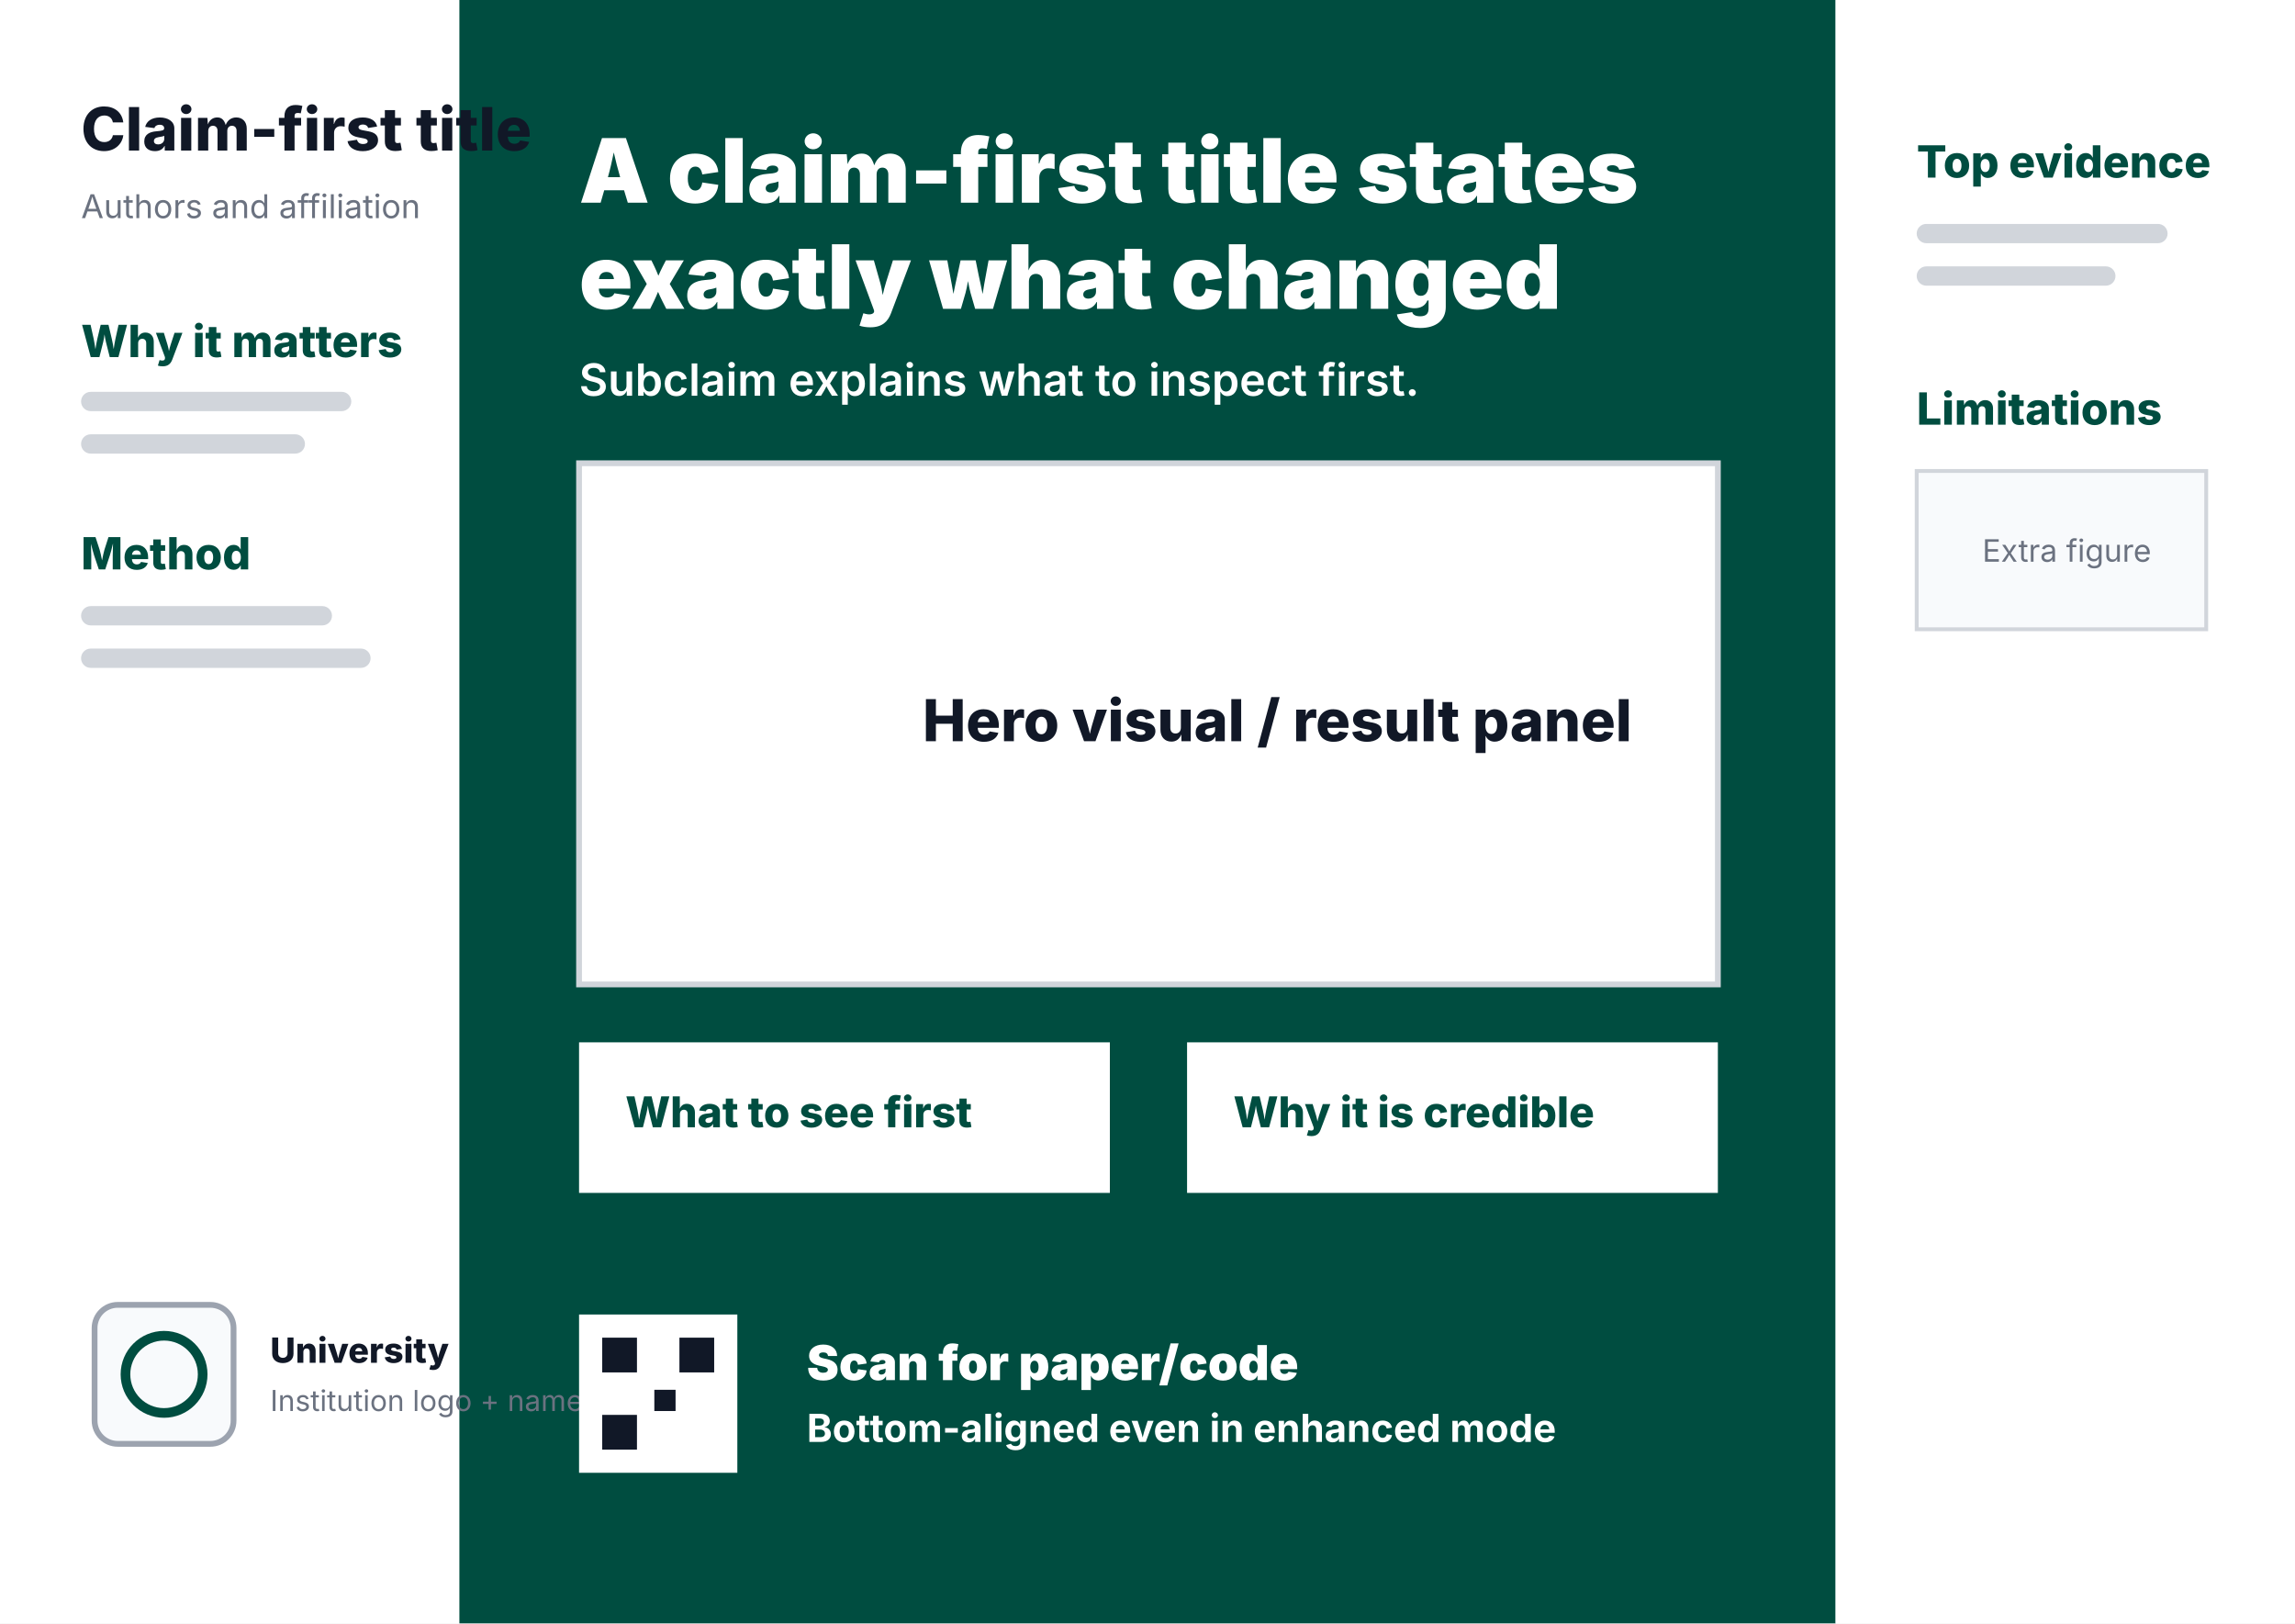
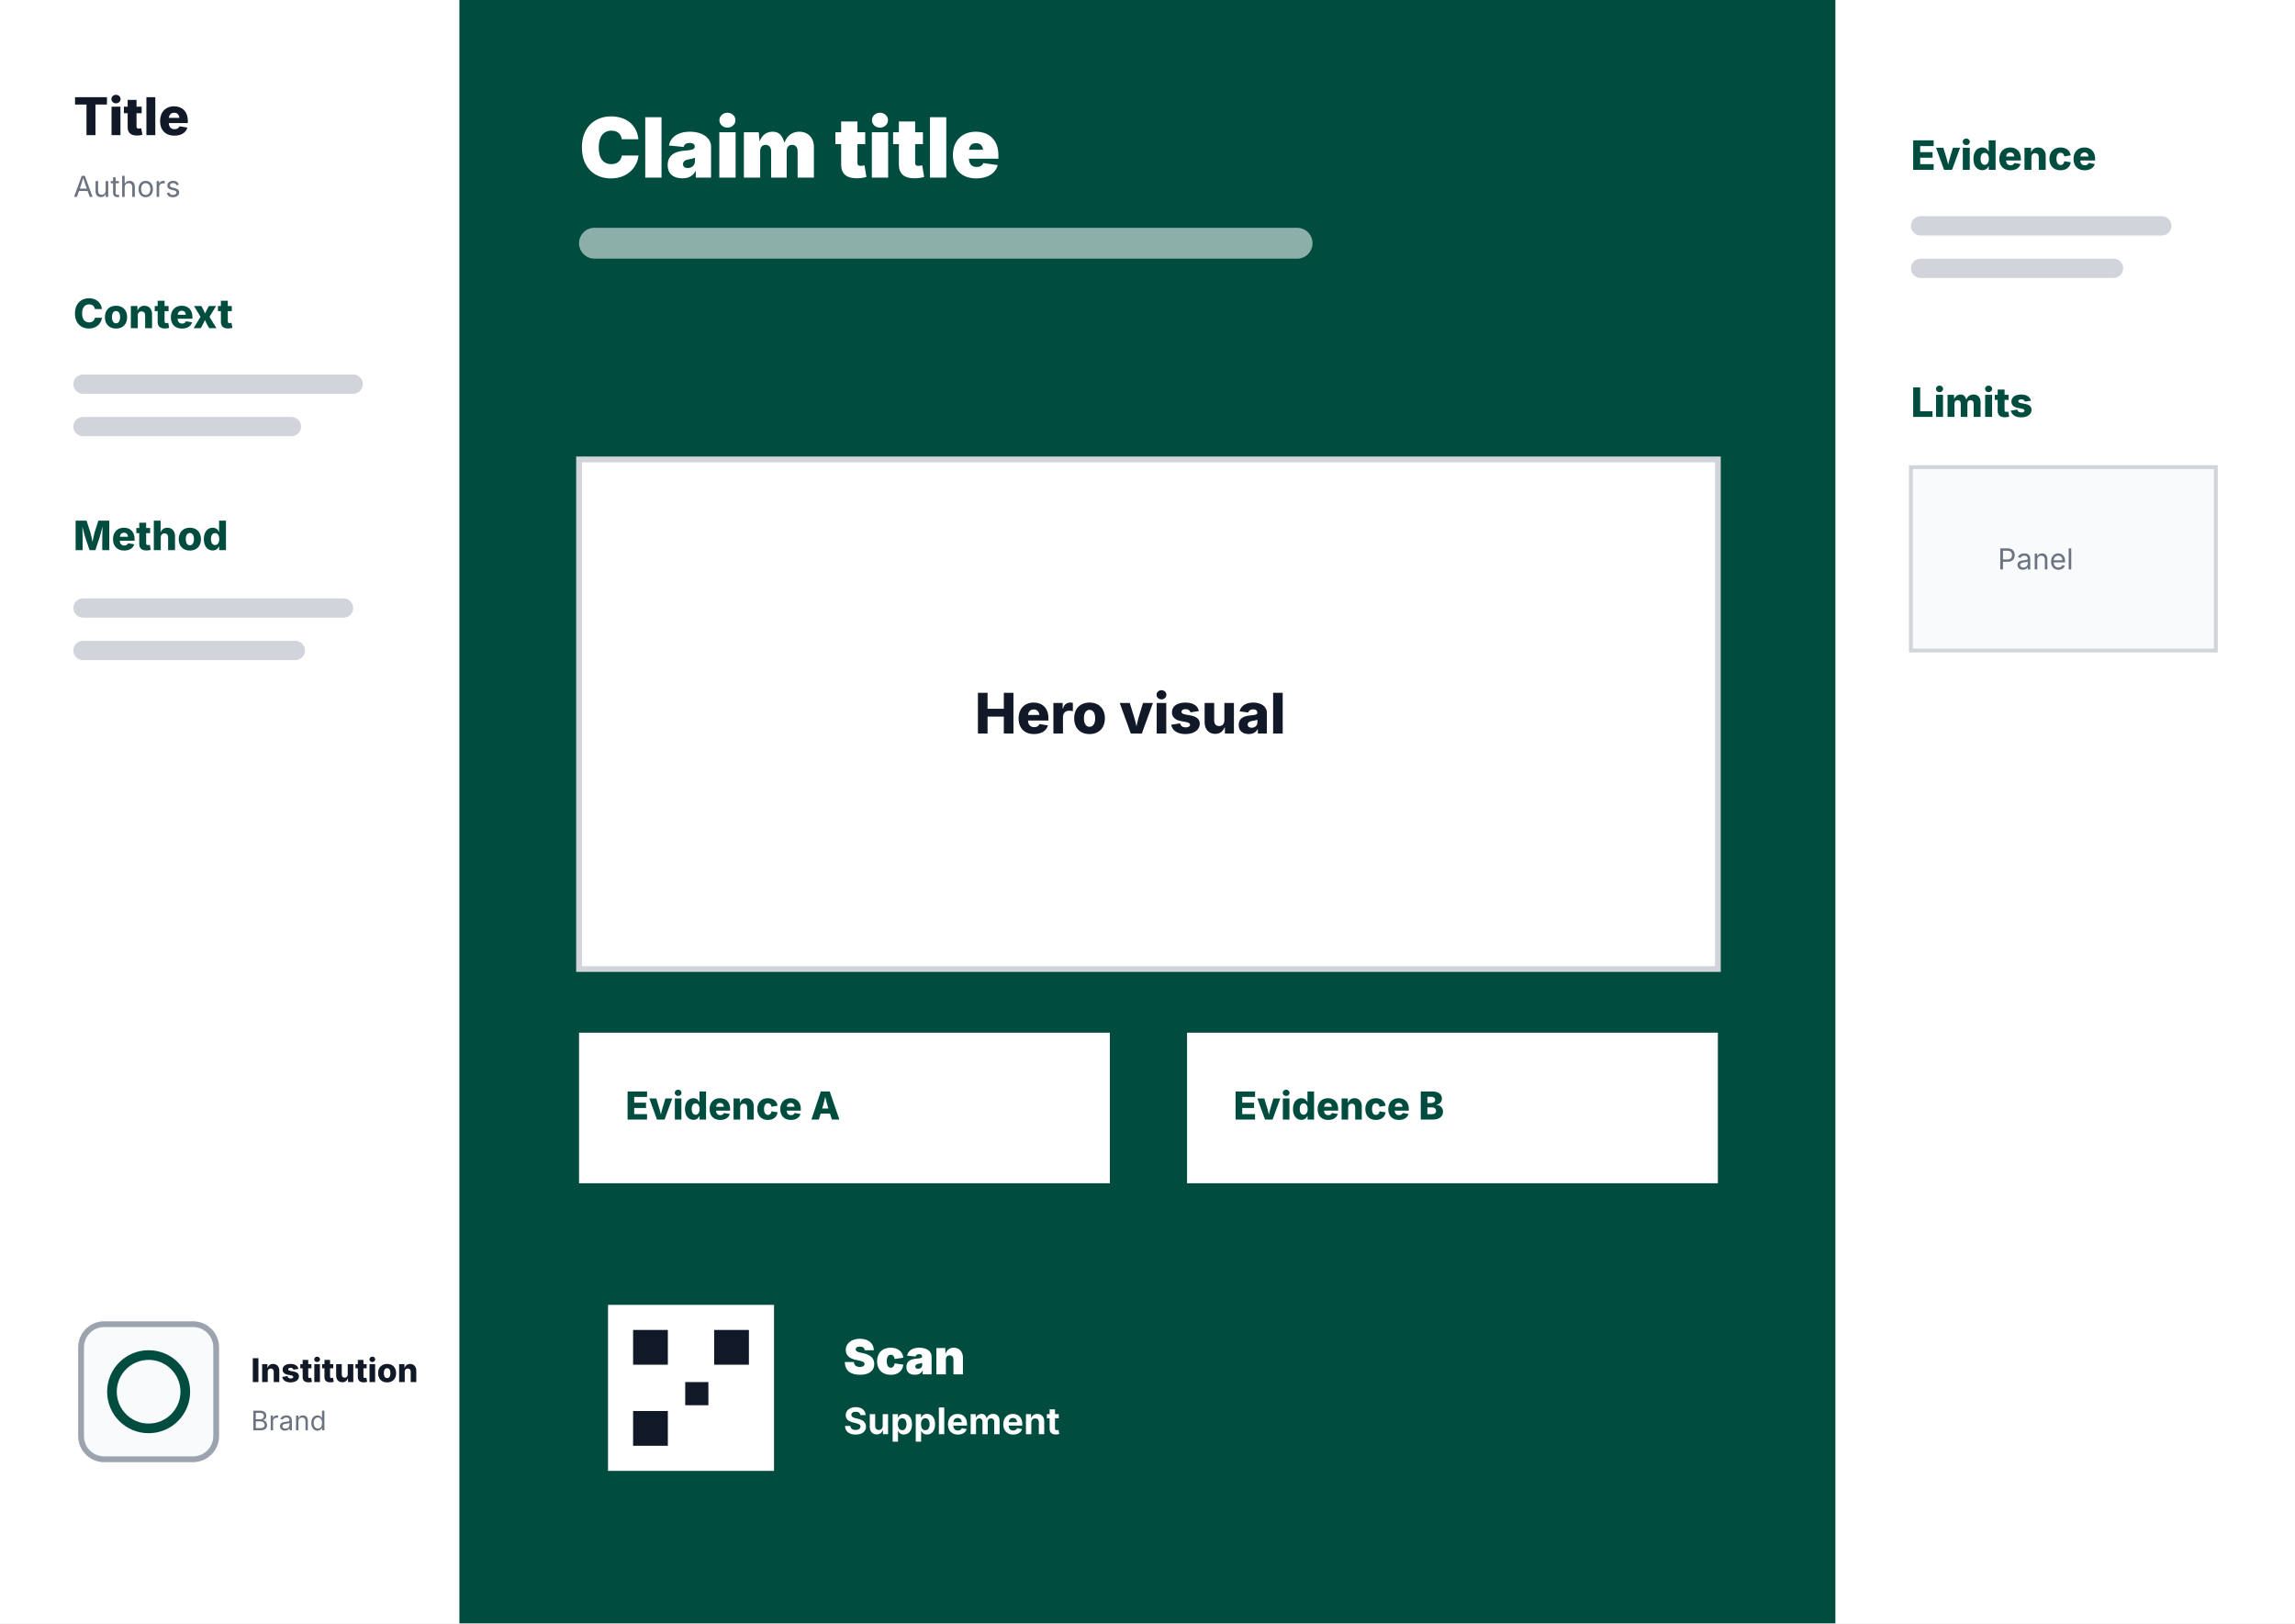
<svg xmlns="http://www.w3.org/2000/svg" width="1189" height="841" viewBox="0 0 1189 841" role="img" aria-label="MIT-informed EvenBetter Poster preview">
  <rect width="1189" height="841" fill="#ffffff" />
  <rect x="0" y="0" width="238" height="841" fill="#ffffff" />
  <rect x="238" y="0" width="713" height="841" fill="#004d40" />
  <rect x="951" y="0" width="238" height="841" fill="#ffffff" />
  <g font-family="Inter, Arial, sans-serif" fill="#111827">
-     <text x="42" y="78" font-size="31" font-weight="800">Claim-first title</text>
-     <text x="42" y="113" font-size="17" fill="#6b7280">Authors and affiliation</text>
-     <text x="42" y="185" font-size="23" font-weight="800" fill="#004d40">Why it matters</text>
-     <rect x="42" y="203" width="140" height="10" rx="5" fill="#d1d5db" />
-     <rect x="42" y="225" width="116" height="10" rx="5" fill="#d1d5db" />
-     <text x="42" y="295" font-size="23" font-weight="800" fill="#004d40">Method</text>
-     <rect x="42" y="314" width="130" height="10" rx="5" fill="#d1d5db" />
-     <rect x="42" y="336" width="150" height="10" rx="5" fill="#d1d5db" />
-     <g transform="translate(49 676)">
-       <rect x="0" y="0" width="72" height="72" rx="12" fill="#f8fafc" stroke="#9ca3af" stroke-width="3" />
-       <circle cx="36" cy="36" r="20" fill="none" stroke="#004d40" stroke-width="5" />
-       <text x="91" y="30" font-size="18" font-weight="800">University</text>
-       <text x="91" y="55" font-size="15" fill="#6b7280">Institution logo + name</text>
+     <text x="38" y="70" font-size="27" font-weight="800">Title</text>
+     <text x="38" y="102" font-size="15" fill="#6b7280">Authors</text>
+     <text x="38" y="170" font-size="21" font-weight="800" fill="#004d40">Context</text>
+     <rect x="38" y="194" width="150" height="10" rx="5" fill="#d1d5db" />
+     <rect x="38" y="216" width="118" height="10" rx="5" fill="#d1d5db" />
+     <text x="38" y="285" font-size="21" font-weight="800" fill="#004d40">Method</text>
+     <rect x="38" y="310" width="145" height="10" rx="5" fill="#d1d5db" />
+     <rect x="38" y="332" width="120" height="10" rx="5" fill="#d1d5db" />
+     <g transform="translate(42 686)">
+       <rect x="0" y="0" width="70" height="70" rx="12" fill="#f8fafc" stroke="#9ca3af" stroke-width="3" />
+       <circle cx="35" cy="35" r="19" fill="none" stroke="#004d40" stroke-width="5" />
+       <text x="88" y="30" font-size="17" font-weight="800">Institution</text>
+       <text x="88" y="55" font-size="14" fill="#6b7280">Brand</text>
    </g>
  </g>
  <g font-family="Inter, Arial, sans-serif" fill="#ffffff">
-     <text x="300" y="105" font-size="46" font-weight="900">A claim-first title states</text>
-     <text x="300" y="160" font-size="46" font-weight="900">exactly what changed</text>
-     <text x="300" y="205" font-size="23" font-weight="600">Subclaim explains what to inspect first.</text>
-     <rect x="300" y="240" width="590" height="270" fill="#ffffff" stroke="#d1d5db" stroke-width="3" />
-     <text x="478" y="384" font-size="30" font-weight="800" fill="#111827">Hero visual / result panel</text>
-     <rect x="300" y="540" width="275" height="78" fill="#ffffff" />
-     <rect x="615" y="540" width="275" height="78" fill="#ffffff" />
-     <text x="324" y="584" font-size="22" font-weight="800" fill="#004d40">What to see first</text>
-     <text x="639" y="584" font-size="22" font-weight="800" fill="#004d40">Why it is credible</text>
-     <g transform="translate(300 681)">
-       <rect x="0" y="0" width="82" height="82" fill="#ffffff" />
-       <rect x="12" y="12" width="18" height="18" fill="#111827" />
-       <rect x="52" y="12" width="18" height="18" fill="#111827" />
-       <rect x="12" y="52" width="18" height="18" fill="#111827" />
-       <rect x="39" y="39" width="11" height="11" fill="#111827" />
-       <text x="118" y="34" font-size="25" font-weight="900">Scan for paper/code</text>
-       <text x="118" y="66" font-size="20" font-weight="700">Bottom-aligned even in enhanced mode</text>
+     <text x="300" y="92" font-size="43" font-weight="900">Claim title</text>
+     <rect x="300" y="118" width="380" height="16" rx="8" fill="#ffffff" opacity="0.55" />
+     <rect x="300" y="238" width="590" height="264" fill="#ffffff" stroke="#d1d5db" stroke-width="3" />
+     <text x="505" y="380" font-size="29" font-weight="800" fill="#111827">Hero visual</text>
+     <rect x="300" y="535" width="275" height="78" fill="#ffffff" />
+     <rect x="615" y="535" width="275" height="78" fill="#ffffff" />
+     <text x="324" y="580" font-size="20" font-weight="800" fill="#004d40">Evidence A</text>
+     <text x="639" y="580" font-size="20" font-weight="800" fill="#004d40">Evidence B</text>
+     <g transform="translate(315 676)">
+       <rect x="0" y="0" width="86" height="86" fill="#ffffff" />
+       <rect x="13" y="13" width="18" height="18" fill="#111827" />
+       <rect x="55" y="13" width="18" height="18" fill="#111827" />
+       <rect x="13" y="55" width="18" height="18" fill="#111827" />
+       <rect x="40" y="40" width="12" height="12" fill="#111827" />
+       <text x="122" y="36" font-size="25" font-weight="900">Scan</text>
+       <text x="122" y="67" font-size="19" font-weight="700">Supplement</text>
    </g>
  </g>
  <g font-family="Inter, Arial, sans-serif" fill="#111827">
-     <text x="993" y="92" font-size="23" font-weight="800" fill="#004d40">Top evidence</text>
-     <rect x="993" y="116" width="130" height="10" rx="5" fill="#d1d5db" />
-     <rect x="993" y="138" width="103" height="10" rx="5" fill="#d1d5db" />
-     <text x="993" y="220" font-size="23" font-weight="800" fill="#004d40">Limitations</text>
-     <rect x="993" y="244" width="150" height="82" fill="#f8fafc" stroke="#d1d5db" stroke-width="2" />
-     <text x="1027" y="291" font-size="16" fill="#6b7280">Extra figure</text>
+     <text x="990" y="88" font-size="21" font-weight="800" fill="#004d40">Evidence</text>
+     <rect x="990" y="112" width="135" height="10" rx="5" fill="#d1d5db" />
+     <rect x="990" y="134" width="110" height="10" rx="5" fill="#d1d5db" />
+     <text x="990" y="216" font-size="21" font-weight="800" fill="#004d40">Limits</text>
+     <rect x="990" y="242" width="158" height="95" fill="#f8fafc" stroke="#d1d5db" stroke-width="2" />
+     <text x="1035" y="295" font-size="15" fill="#6b7280">Panel</text>
  </g>
</svg>
